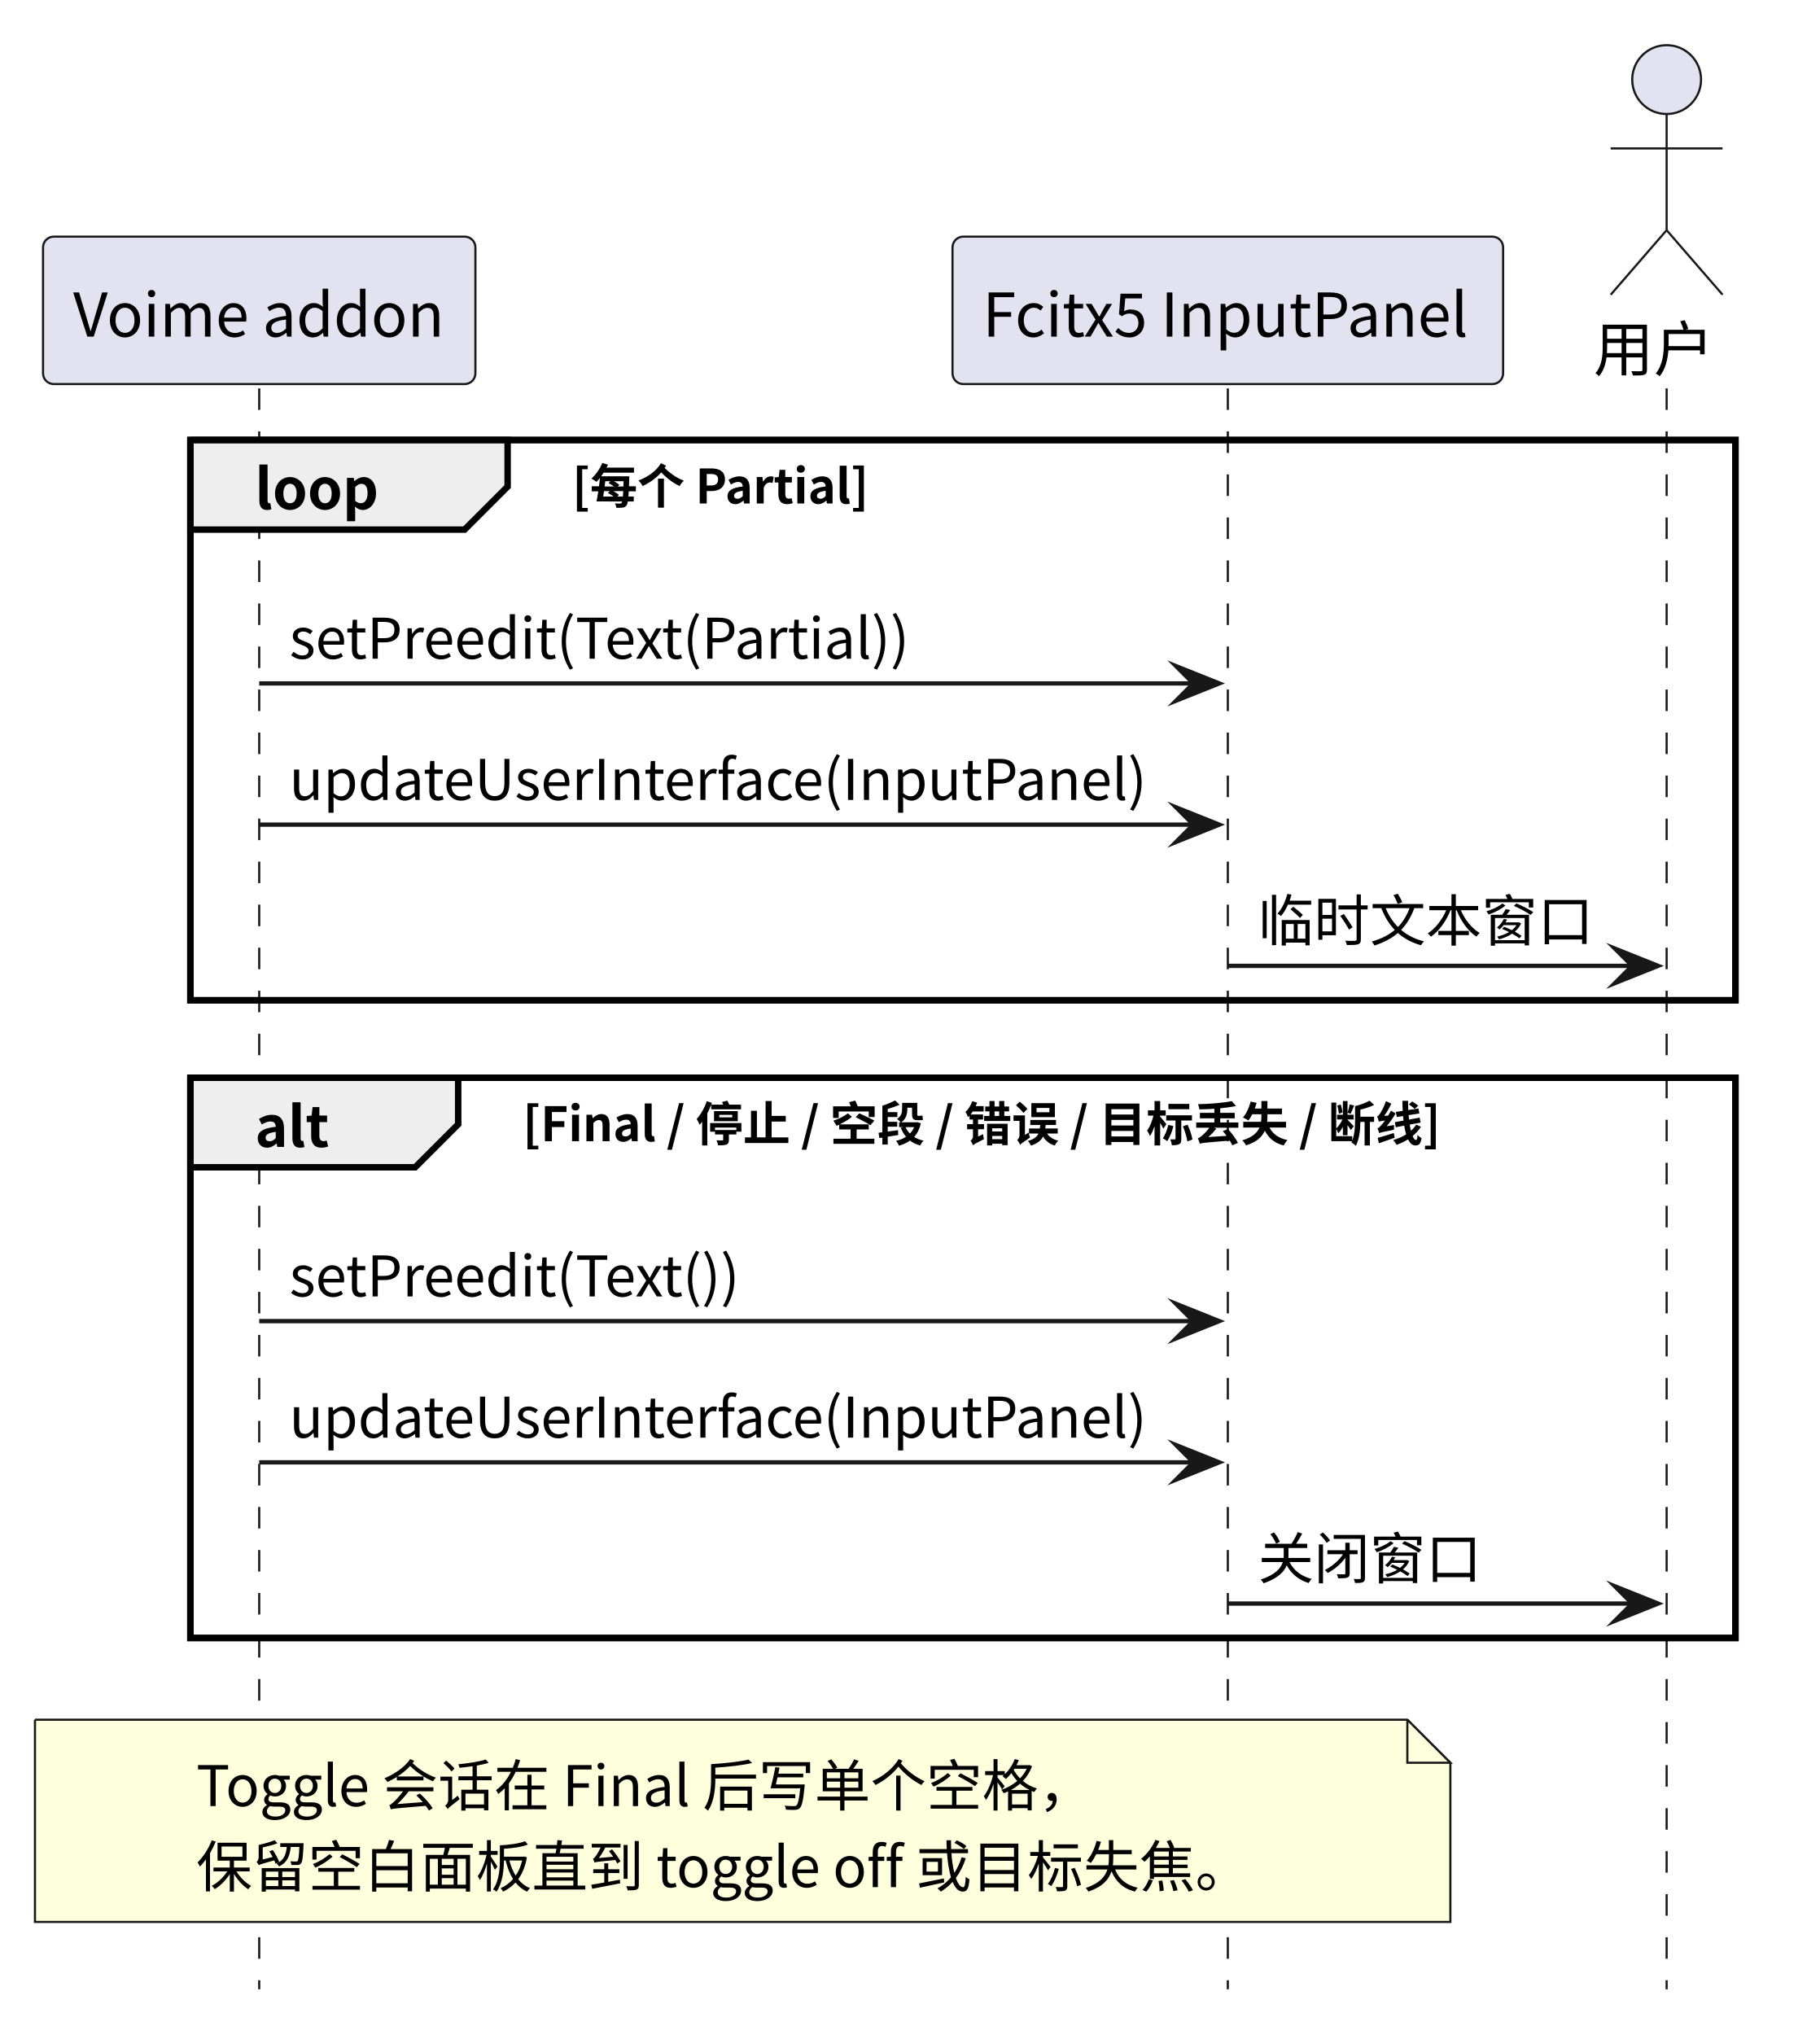
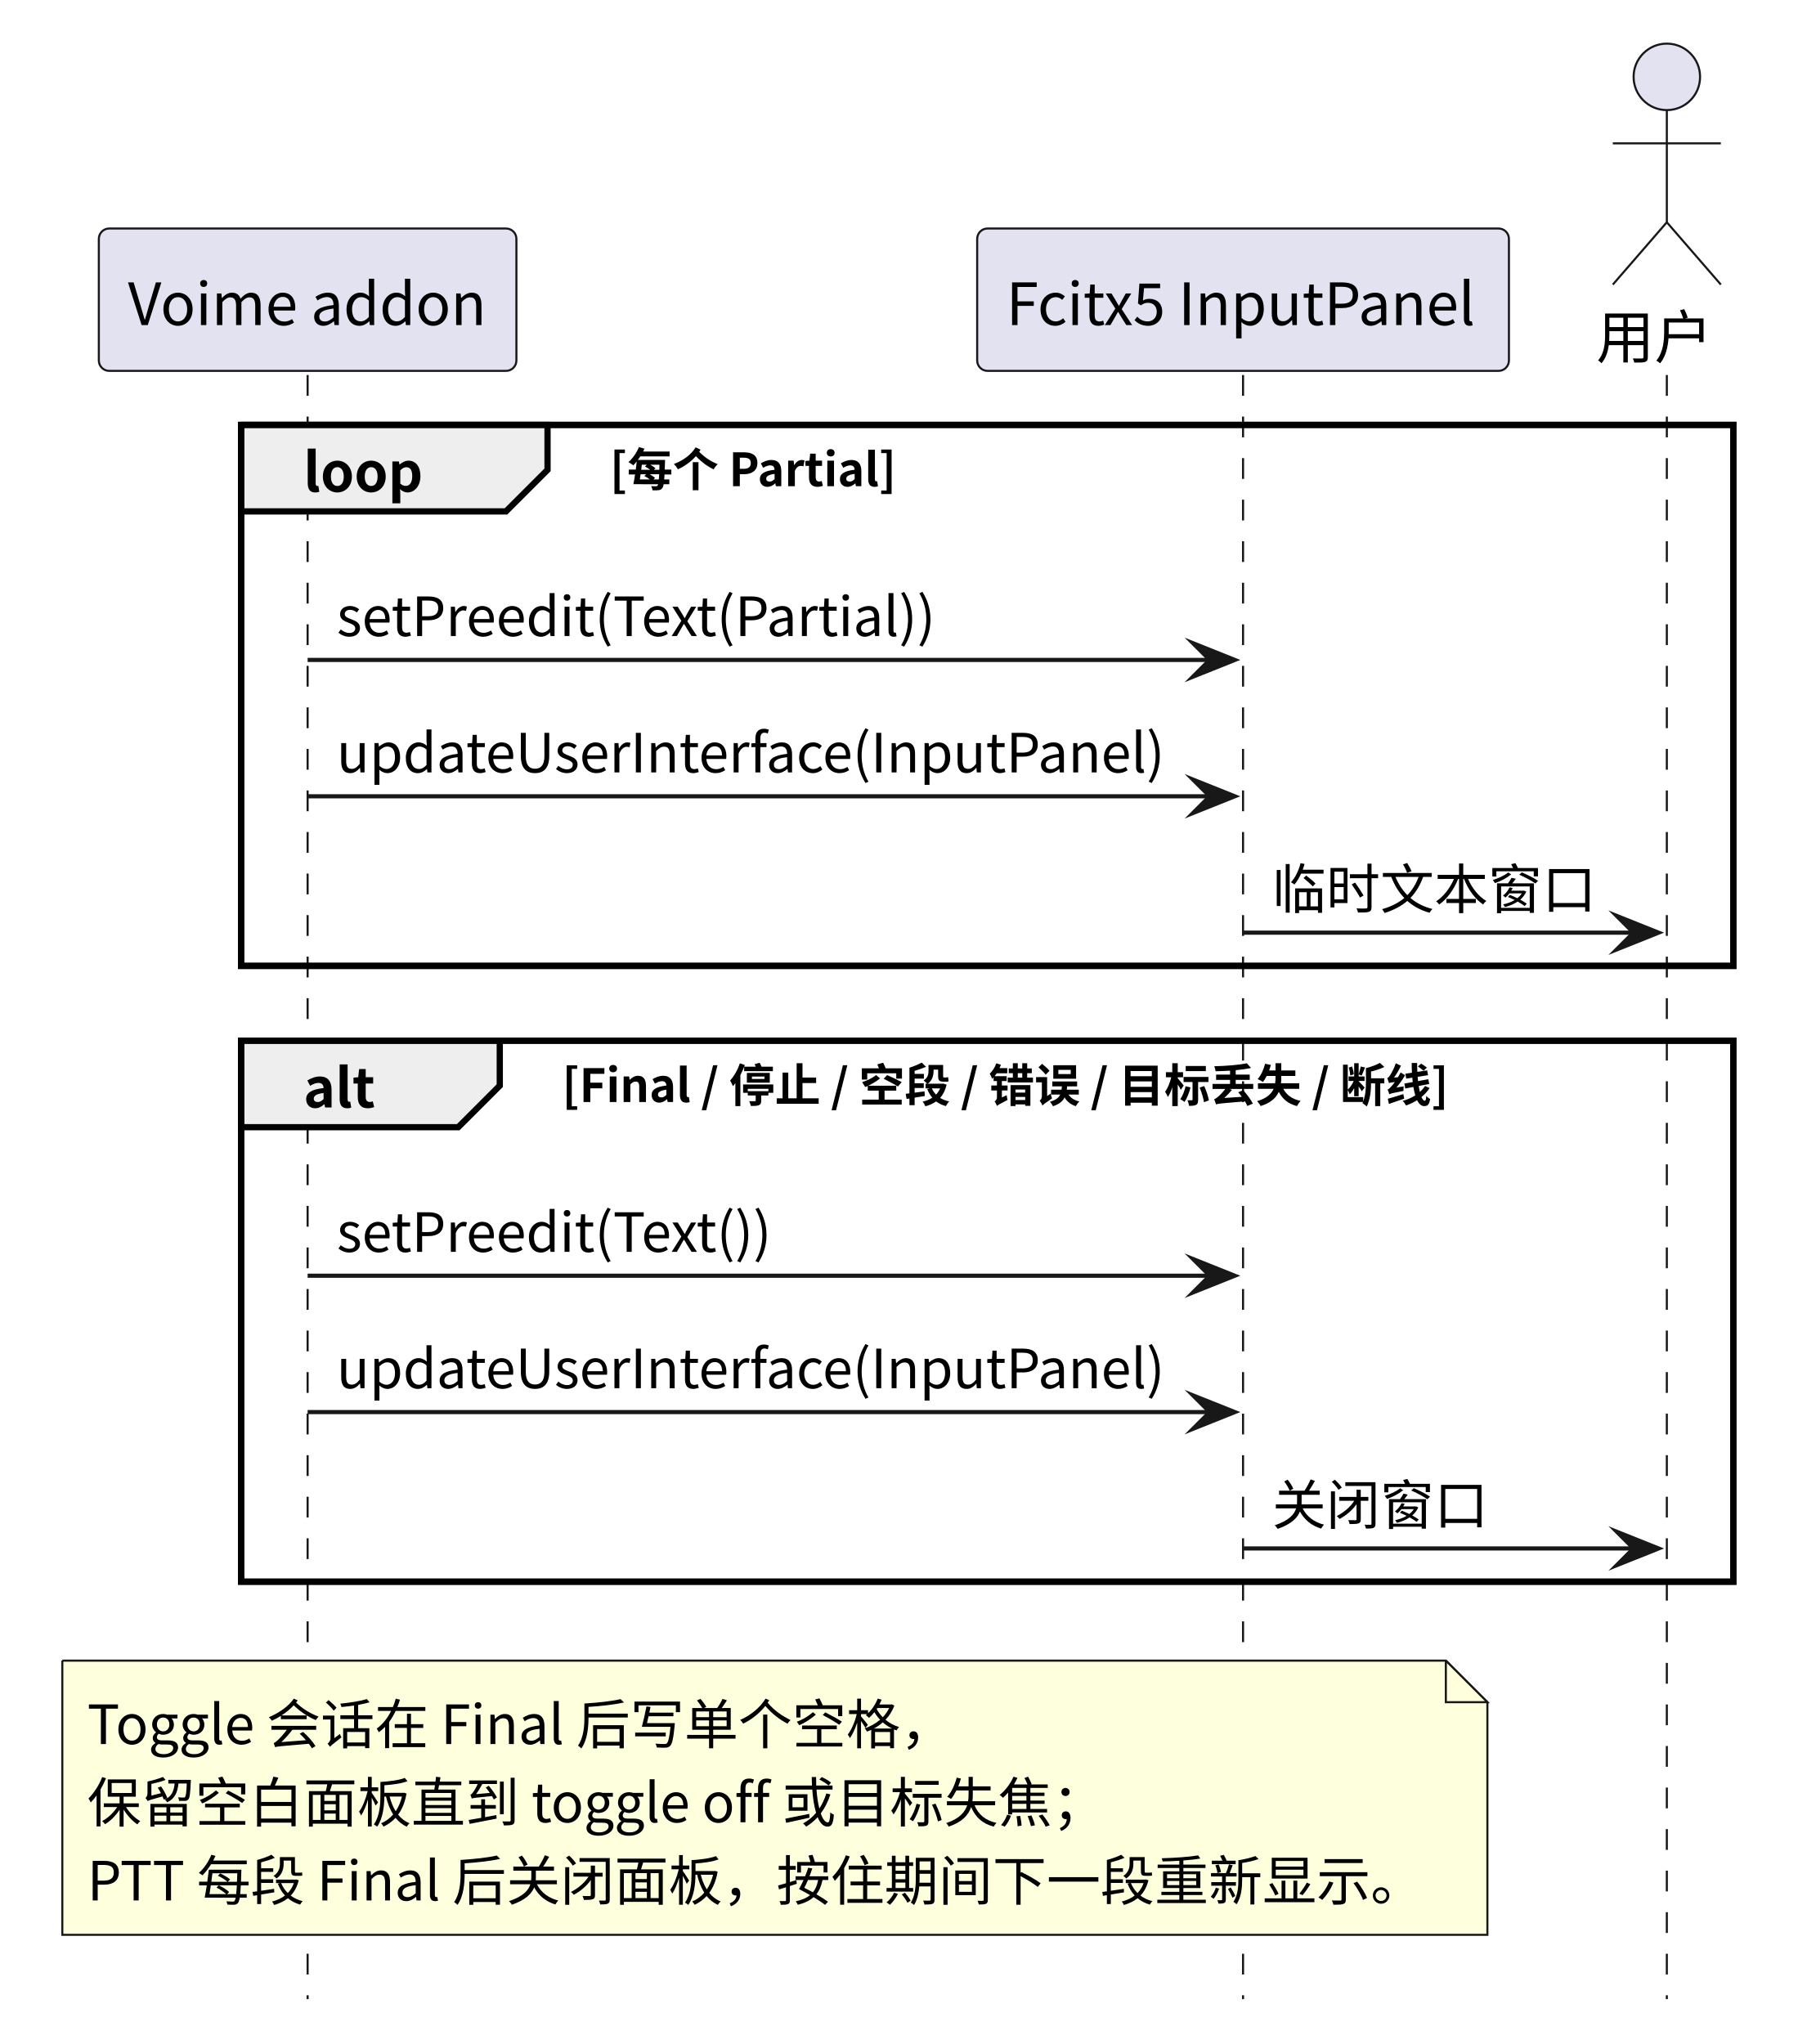
- <svg xmlns="http://www.w3.org/2000/svg" version="1.1" data-diagram-type="SEQUENCE" style="width:423px;height:473px;background:#FFFFFF;" width="423px" height="473px" viewBox="0 0 423 473" zoomAndPan="magnify" preserveAspectRatio="none" contentStyleType="text/css">
+ <svg xmlns="http://www.w3.org/2000/svg" version="1.1" data-diagram-type="SEQUENCE" style="width:437px;height:492px;background:#FFFFFF;" width="437px" height="492px" viewBox="0 0 437 492" zoomAndPan="magnify" preserveAspectRatio="none" contentStyleType="text/css">
  <defs />
  <g font-family="sans-serif" lengthAdjust="spacing">
-     <rect x="44.253" y="102.272" width="359.149" height="130.224" fill="none" style="stroke:#000;stroke-width:1.5;" />
-     <rect x="44.253" y="250.496" width="359.149" height="130.224" fill="none" style="stroke:#000;stroke-width:1.5;" />
+     <rect x="58.041" y="102.272" width="359.149" height="130.224" fill="none" style="stroke:#000;stroke-width:1.5;" />
+     <rect x="58.041" y="250.496" width="359.149" height="130.224" fill="none" style="stroke:#000;stroke-width:1.5;" />
    <g>
-       <rect x="56.753" y="90.272" width="8" height="372.096" fill="#000" fill-opacity="0" />
-       <line x1="60.253" y1="90.272" x2="60.253" y2="462.368" style="stroke:#181818;stroke-width:0.5;stroke-dasharray:5,5;" />
+       <rect x="70.541" y="90.272" width="8" height="390.92" fill="#000" fill-opacity="0" />
+       <line x1="74.041" y1="90.272" x2="74.041" y2="481.192" style="stroke:#181818;stroke-width:0.5;stroke-dasharray:5,5;" />
    </g>
    <g>
-       <rect x="281.902" y="90.272" width="8" height="372.096" fill="#000" fill-opacity="0" />
-       <line x1="285.402" y1="90.272" x2="285.402" y2="462.368" style="stroke:#181818;stroke-width:0.5;stroke-dasharray:5,5;" />
+       <rect x="295.69" y="90.272" width="8" height="390.92" fill="#000" fill-opacity="0" />
+       <line x1="299.19" y1="90.272" x2="299.19" y2="481.192" style="stroke:#181818;stroke-width:0.5;stroke-dasharray:5,5;" />
    </g>
    <g>
-       <rect x="383.902" y="90.272" width="8" height="372.096" fill="#000" fill-opacity="0" />
-       <line x1="387.402" y1="90.272" x2="387.402" y2="462.368" style="stroke:#181818;stroke-width:0.5;stroke-dasharray:5,5;" />
+       <rect x="397.69" y="90.272" width="8" height="390.92" fill="#000" fill-opacity="0" />
+       <line x1="401.19" y1="90.272" x2="401.19" y2="481.192" style="stroke:#181818;stroke-width:0.5;stroke-dasharray:5,5;" />
    </g>
-     <rect x="10" y="55" width="100.506" height="34.272" fill="#E2E2F0" style="stroke:#181818;stroke-width:0.5;" rx="2.5" ry="2.5" />
-     <text x="17" y="78.24" fill="#000" font-size="14" textLength="86.506" font-family="'Noto Sans CJK SC'">Voime addon</text>
-     <rect x="221.408" y="55" width="127.988" height="34.272" fill="#E2E2F0" style="stroke:#181818;stroke-width:0.5;" rx="2.5" ry="2.5" />
-     <text x="228.408" y="78.24" fill="#000" font-size="14" textLength="113.988" font-family="'Noto Sans CJK SC'">Fcitx5 InputPanel</text>
-     <text x="370.402" y="86.24" fill="#000" font-size="14" textLength="28" font-family="'Noto Sans CJK SC'">用户</text>
-     <ellipse cx="387.402" cy="18.5" rx="8" ry="8" fill="#E2E2F0" style="stroke:#181818;stroke-width:0.5;" />
-     <path d="M387.402,26.5 L387.402,53.5 M374.402,34.5 L400.402,34.5 M387.402,53.5 L374.402,68.5 M387.402,53.5 L400.402,68.5" style="stroke:#181818;stroke-width:0.5;" fill="none" />
-     <path d="M44.253,102.272 L117.996,102.272 L117.996,113.096 L107.996,123.096 L44.253,123.096 L44.253,102.272" style="stroke:#000;stroke-width:1.5;" fill="#EEE" />
-     <rect x="44.253" y="102.272" width="359.149" height="130.224" fill="none" style="stroke:#000;stroke-width:1.5;" />
-     <text x="59.253" y="118.352" fill="#000" font-size="13" textLength="28.743" font-weight="700" font-family="'Noto Sans CJK SC'">loop</text>
-     <text x="132.996" y="117.032" fill="#000" font-size="11" textLength="69.387" font-weight="700" font-family="'Noto Sans CJK SC'">[每个 Partial]</text>
-     <polygon points="273.402,154.848,283.402,158.848,273.402,162.848,277.402,158.848" fill="#181818" style="stroke:#181818;stroke-width:1;stroke-linejoin:miter;stroke-miterlimit:10;" />
-     <line x1="60.253" y1="158.848" x2="279.402" y2="158.848" style="stroke:#181818;stroke-width:1;" />
-     <text x="67.253" y="153.104" fill="#000" font-size="13" textLength="146.419" font-family="'Noto Sans CJK SC'">setPreedit(Text(Partial))</text>
-     <polygon points="273.402,187.672,283.402,191.672,273.402,195.672,277.402,191.672" fill="#181818" style="stroke:#181818;stroke-width:1;stroke-linejoin:miter;stroke-miterlimit:10;" />
-     <line x1="60.253" y1="191.672" x2="279.402" y2="191.672" style="stroke:#181818;stroke-width:1;" />
-     <text x="67.253" y="185.928" fill="#000" font-size="13" textLength="201.149" font-family="'Noto Sans CJK SC'">updateUserInterface(InputPanel)</text>
-     <polygon points="375.402,220.496,385.402,224.496,375.402,228.496,379.402,224.496" fill="#181818" style="stroke:#181818;stroke-width:1;stroke-linejoin:miter;stroke-miterlimit:10;" />
-     <line x1="285.402" y1="224.496" x2="381.402" y2="224.496" style="stroke:#181818;stroke-width:1;" />
-     <text x="292.402" y="218.752" fill="#000" font-size="13" textLength="78" font-family="'Noto Sans CJK SC'">临时文本窗口</text>
-     <path d="M44.253,250.496 L106.504,250.496 L106.504,261.32 L96.504,271.32 L44.253,271.32 L44.253,250.496" style="stroke:#000;stroke-width:1.5;" fill="#EEE" />
-     <rect x="44.253" y="250.496" width="359.149" height="130.224" fill="none" style="stroke:#000;stroke-width:1.5;" />
-     <text x="59.253" y="266.576" fill="#000" font-size="13" textLength="17.251" font-weight="700" font-family="'Noto Sans CJK SC'">alt</text>
-     <text x="121.504" y="265.256" fill="#000" font-size="11" textLength="213.365" font-weight="700" font-family="'Noto Sans CJK SC'">[Final / 停止 / 空段 / 错误 / 目标丢失 / 断线]</text>
-     <polygon points="273.402,303.072,283.402,307.072,273.402,311.072,277.402,307.072" fill="#181818" style="stroke:#181818;stroke-width:1;stroke-linejoin:miter;stroke-miterlimit:10;" />
-     <line x1="60.253" y1="307.072" x2="279.402" y2="307.072" style="stroke:#181818;stroke-width:1;" />
-     <text x="67.253" y="301.328" fill="#000" font-size="13" textLength="106.34" font-family="'Noto Sans CJK SC'">setPreedit(Text())</text>
-     <polygon points="273.402,335.896,283.402,339.896,273.402,343.896,277.402,339.896" fill="#181818" style="stroke:#181818;stroke-width:1;stroke-linejoin:miter;stroke-miterlimit:10;" />
-     <line x1="60.253" y1="339.896" x2="279.402" y2="339.896" style="stroke:#181818;stroke-width:1;" />
-     <text x="67.253" y="334.152" fill="#000" font-size="13" textLength="201.149" font-family="'Noto Sans CJK SC'">updateUserInterface(InputPanel)</text>
-     <polygon points="375.402,368.72,385.402,372.72,375.402,376.72,379.402,372.72" fill="#181818" style="stroke:#181818;stroke-width:1;stroke-linejoin:miter;stroke-miterlimit:10;" />
-     <line x1="285.402" y1="372.72" x2="381.402" y2="372.72" style="stroke:#181818;stroke-width:1;" />
-     <text x="292.402" y="366.976" fill="#000" font-size="13" textLength="52" font-family="'Noto Sans CJK SC'">关闭窗口</text>
-     <path d="M8.13,399.72 L8.13,446.72 L337.13,446.72 L337.13,409.72 L327.13,399.72 L8.13,399.72" style="stroke:#181818;stroke-width:0.5;" fill="#FEFFDD" />
-     <path d="M327.13,399.72 L327.13,409.72 L337.13,409.72 L327.13,399.72" style="stroke:#181818;stroke-width:0.5;" fill="#FEFFDD" />
-     <text x="45.627" y="419.8" fill="#000" font-size="13" textLength="209.651" font-family="'Noto Sans CJK SC'">Toggle 会话在 Final 后写单个空格，</text>
-     <text x="45.627" y="438.624" fill="#000" font-size="13" textLength="245.401" font-family="'Noto Sans CJK SC'">保留空白面板直到 toggle off 或目标失焦。</text>
+     <rect x="23.788" y="55" width="100.506" height="34.272" fill="#E2E2F0" style="stroke:#181818;stroke-width:0.5;" rx="2.5" ry="2.5" />
+     <text x="30.788" y="78.24" fill="#000" font-size="14" textLength="86.506" font-family="'Noto Sans CJK SC'">Voime addon</text>
+     <rect x="235.196" y="55" width="127.988" height="34.272" fill="#E2E2F0" style="stroke:#181818;stroke-width:0.5;" rx="2.5" ry="2.5" />
+     <text x="242.196" y="78.24" fill="#000" font-size="14" textLength="113.988" font-family="'Noto Sans CJK SC'">Fcitx5 InputPanel</text>
+     <text x="384.19" y="86.24" fill="#000" font-size="14" textLength="28" font-family="'Noto Sans CJK SC'">用户</text>
+     <ellipse cx="401.19" cy="18.5" rx="8" ry="8" fill="#E2E2F0" style="stroke:#181818;stroke-width:0.5;" />
+     <path d="M401.19,26.5 L401.19,53.5 M388.19,34.5 L414.19,34.5 M401.19,53.5 L388.19,68.5 M401.19,53.5 L414.19,68.5" style="stroke:#181818;stroke-width:0.5;" fill="none" />
+     <path d="M58.041,102.272 L131.784,102.272 L131.784,113.096 L121.784,123.096 L58.041,123.096 L58.041,102.272" style="stroke:#000;stroke-width:1.5;" fill="#EEE" />
+     <rect x="58.041" y="102.272" width="359.149" height="130.224" fill="none" style="stroke:#000;stroke-width:1.5;" />
+     <text x="73.041" y="118.352" fill="#000" font-size="13" textLength="28.743" font-weight="700" font-family="'Noto Sans CJK SC'">loop</text>
+     <text x="146.784" y="117.032" fill="#000" font-size="11" textLength="69.387" font-weight="700" font-family="'Noto Sans CJK SC'">[每个 Partial]</text>
+     <polygon points="287.19,154.848,297.19,158.848,287.19,162.848,291.19,158.848" fill="#181818" style="stroke:#181818;stroke-width:1;stroke-linejoin:miter;stroke-miterlimit:10;" />
+     <line x1="74.041" y1="158.848" x2="293.19" y2="158.848" style="stroke:#181818;stroke-width:1;" />
+     <text x="81.041" y="153.104" fill="#000" font-size="13" textLength="146.419" font-family="'Noto Sans CJK SC'">setPreedit(Text(Partial))</text>
+     <polygon points="287.19,187.672,297.19,191.672,287.19,195.672,291.19,191.672" fill="#181818" style="stroke:#181818;stroke-width:1;stroke-linejoin:miter;stroke-miterlimit:10;" />
+     <line x1="74.041" y1="191.672" x2="293.19" y2="191.672" style="stroke:#181818;stroke-width:1;" />
+     <text x="81.041" y="185.928" fill="#000" font-size="13" textLength="201.149" font-family="'Noto Sans CJK SC'">updateUserInterface(InputPanel)</text>
+     <polygon points="389.19,220.496,399.19,224.496,389.19,228.496,393.19,224.496" fill="#181818" style="stroke:#181818;stroke-width:1;stroke-linejoin:miter;stroke-miterlimit:10;" />
+     <line x1="299.19" y1="224.496" x2="395.19" y2="224.496" style="stroke:#181818;stroke-width:1;" />
+     <text x="306.19" y="218.752" fill="#000" font-size="13" textLength="78" font-family="'Noto Sans CJK SC'">临时文本窗口</text>
+     <path d="M58.041,250.496 L120.292,250.496 L120.292,261.32 L110.292,271.32 L58.041,271.32 L58.041,250.496" style="stroke:#000;stroke-width:1.5;" fill="#EEE" />
+     <rect x="58.041" y="250.496" width="359.149" height="130.224" fill="none" style="stroke:#000;stroke-width:1.5;" />
+     <text x="73.041" y="266.576" fill="#000" font-size="13" textLength="17.251" font-weight="700" font-family="'Noto Sans CJK SC'">alt</text>
+     <text x="135.292" y="265.256" fill="#000" font-size="11" textLength="213.365" font-weight="700" font-family="'Noto Sans CJK SC'">[Final / 停止 / 空段 / 错误 / 目标丢失 / 断线]</text>
+     <polygon points="287.19,303.072,297.19,307.072,287.19,311.072,291.19,307.072" fill="#181818" style="stroke:#181818;stroke-width:1;stroke-linejoin:miter;stroke-miterlimit:10;" />
+     <line x1="74.041" y1="307.072" x2="293.19" y2="307.072" style="stroke:#181818;stroke-width:1;" />
+     <text x="81.041" y="301.328" fill="#000" font-size="13" textLength="106.34" font-family="'Noto Sans CJK SC'">setPreedit(Text())</text>
+     <polygon points="287.19,335.896,297.19,339.896,287.19,343.896,291.19,339.896" fill="#181818" style="stroke:#181818;stroke-width:1;stroke-linejoin:miter;stroke-miterlimit:10;" />
+     <line x1="74.041" y1="339.896" x2="293.19" y2="339.896" style="stroke:#181818;stroke-width:1;" />
+     <text x="81.041" y="334.152" fill="#000" font-size="13" textLength="201.149" font-family="'Noto Sans CJK SC'">updateUserInterface(InputPanel)</text>
+     <polygon points="389.19,368.72,399.19,372.72,389.19,376.72,393.19,372.72" fill="#181818" style="stroke:#181818;stroke-width:1;stroke-linejoin:miter;stroke-miterlimit:10;" />
+     <line x1="299.19" y1="372.72" x2="395.19" y2="372.72" style="stroke:#181818;stroke-width:1;" />
+     <text x="306.19" y="366.976" fill="#000" font-size="13" textLength="52" font-family="'Noto Sans CJK SC'">关闭窗口</text>
+     <path d="M15,399.72 L15,465.72 L358,465.72 L358,409.72 L348,399.72 L15,399.72" style="stroke:#181818;stroke-width:0.5;" fill="#FEFFDD" />
+     <path d="M348,399.72 L348,409.72 L358,409.72 L348,399.72" style="stroke:#181818;stroke-width:0.5;" fill="#FEFFDD" />
+     <text x="21" y="419.8" fill="#000" font-size="13" textLength="209.651" font-family="'Noto Sans CJK SC'">Toggle 会话在 Final 后写单个空格，</text>
+     <text x="21" y="438.624" fill="#000" font-size="13" textLength="245.401" font-family="'Noto Sans CJK SC'">保留空白面板直到 toggle off 或目标失焦；</text>
+     <text x="21" y="457.448" fill="#000" font-size="13" textLength="322.231" font-family="'Noto Sans CJK SC'">PTT 每段 Final 后关闭面板，按住期间下一段重新显示。</text>
  </g>
</svg>
